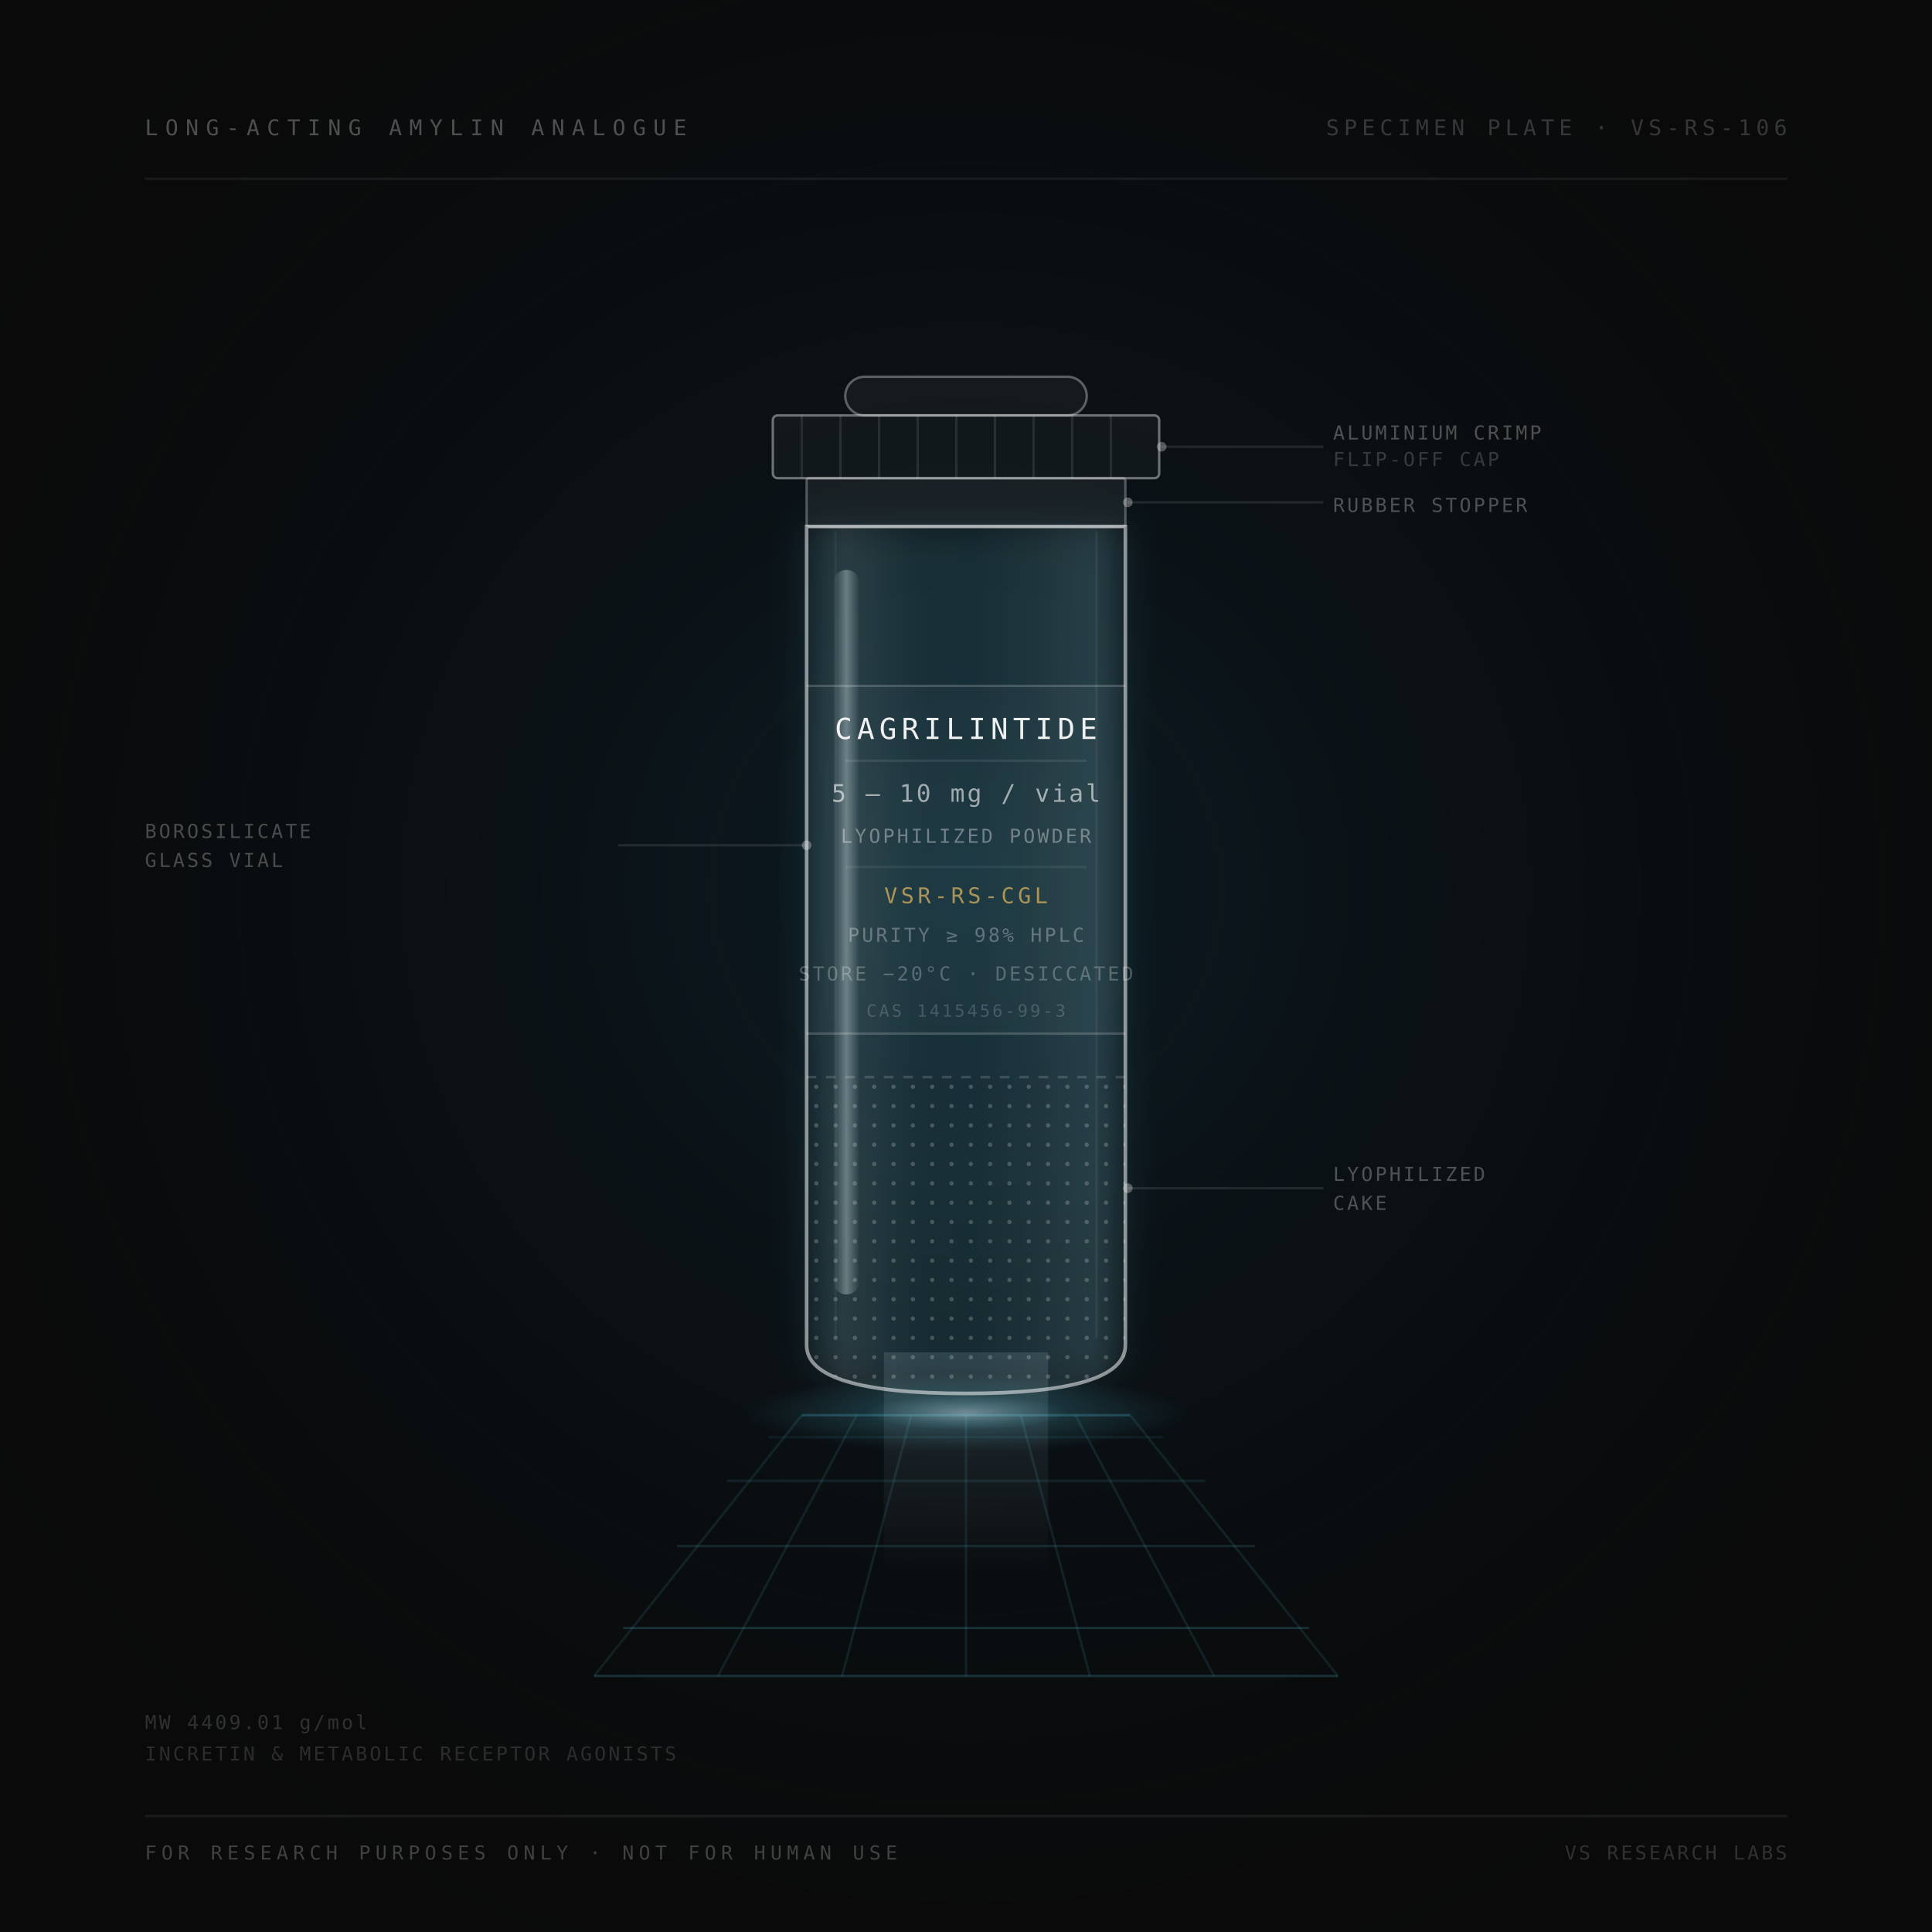
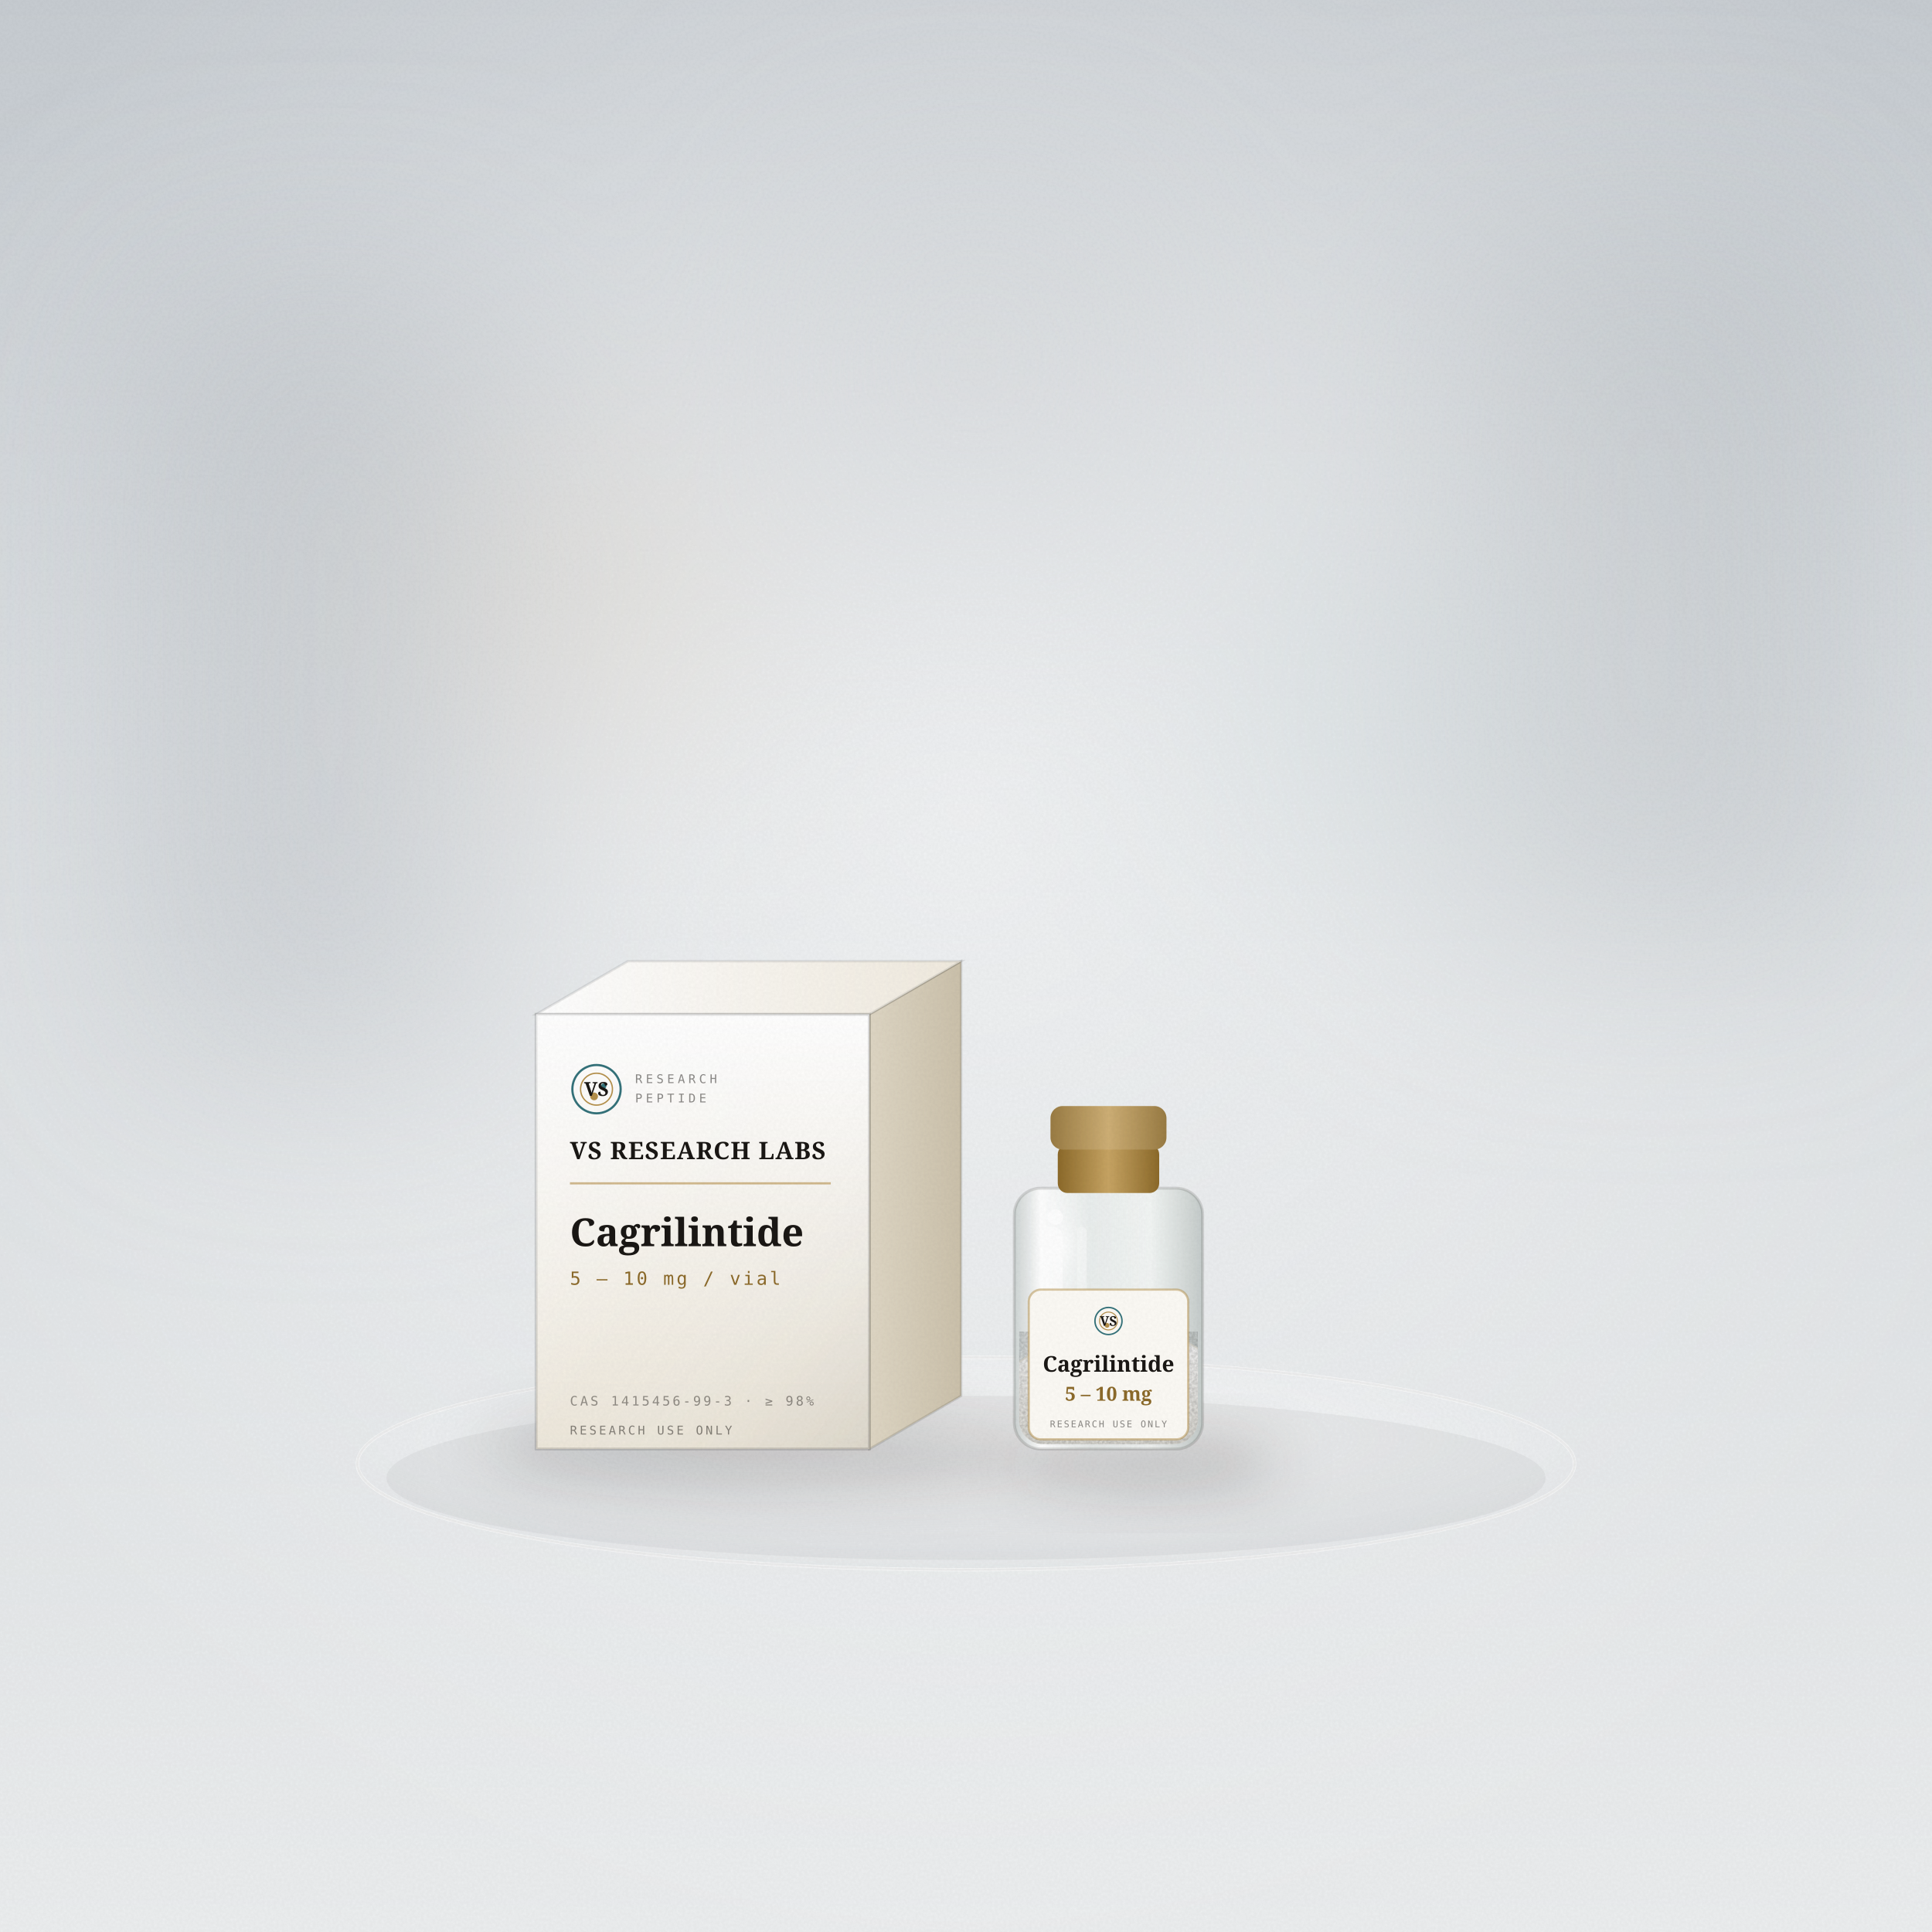
- <svg xmlns="http://www.w3.org/2000/svg" viewBox="0 0 800 800">
+ <svg xmlns="http://www.w3.org/2000/svg" viewBox="0 0 800 800" width="800" height="800" role="img" aria-label="Cagrilintide 5 – 10 mg — research carton and vial">
  <defs>
-     <pattern id="lyoDots" width="8" height="8" patternUnits="userSpaceOnUse">
-       <circle cx="2" cy="2" r="0.9" fill="rgba(255,255,255,0.2)" />
-     </pattern>
-     <clipPath id="vialFill">
-       <path d="M333 446 L333 557 Q333 576 400 576 Q467 576 467 557 L467 446 Z" />
+     <linearGradient id="lab" x1="0" y1="0" x2="0" y2="1">
+       <stop offset="0" stop-color="#C7CCD1" />
+       <stop offset="0.5" stop-color="#DCE0E3" />
+       <stop offset="1" stop-color="#ECEEEF" />
+     </linearGradient>
+     <radialGradient id="key" cx="50%" cy="42%" r="60%">
+       <stop offset="0" stop-color="#FFFFFF" stop-opacity="0.6" />
+       <stop offset="1" stop-color="#FFFFFF" stop-opacity="0" />
+     </radialGradient>
+     <filter id="blurXl" x="-60%" y="-60%" width="220%" height="220%">
+       <feGaussianBlur stdDeviation="42" />
+     </filter>
+     <filter id="shadow" x="-70%" y="-70%" width="240%" height="240%">
+       <feGaussianBlur stdDeviation="12" />
+     </filter>
+     <radialGradient id="disc" cx="50%" cy="38%" r="70%">
+       <stop offset="0" stop-color="#FFFFFF" stop-opacity="0.85" />
+       <stop offset="0.7" stop-color="#EDEFF1" stop-opacity="0.5" />
+       <stop offset="1" stop-color="#D7DBDE" stop-opacity="0.35" />
+     </radialGradient>
+     <linearGradient id="boxFront" x1="0" y1="0" x2="0" y2="1">
+       <stop offset="0" stop-color="#FFFFFF" />
+       <stop offset="1" stop-color="#EEE8DB" />
+     </linearGradient>
+     <linearGradient id="boxTop" x1="0" y1="0" x2="1" y2="0">
+       <stop offset="0" stop-color="#FFFFFF" />
+       <stop offset="1" stop-color="#F1EBDF" />
+     </linearGradient>
+     <linearGradient id="boxSide" x1="0" y1="0" x2="1" y2="0">
+       <stop offset="0" stop-color="#DED6C4" />
+       <stop offset="1" stop-color="#CBC1AB" />
+     </linearGradient>
+     <linearGradient id="boxDiag" x1="0" y1="0" x2="1" y2="1">
+       <stop offset="0" stop-color="#FFFFFF" stop-opacity="0.5" />
+       <stop offset="0.5" stop-color="#FFFFFF" stop-opacity="0" />
+       <stop offset="1" stop-color="#1A1714" stop-opacity="0.08" />
+     </linearGradient>
+     <linearGradient id="glass" x1="0" y1="0" x2="1" y2="0">
+       <stop offset="0" stop-color="#C9D0CF" stop-opacity="0.85" />
+       <stop offset="0.14" stop-color="#FFFFFF" stop-opacity="0.95" />
+       <stop offset="0.4" stop-color="#E9EEEC" stop-opacity="0.7" />
+       <stop offset="0.72" stop-color="#F4F7F5" stop-opacity="0.8" />
+       <stop offset="1" stop-color="#BEC6C4" stop-opacity="0.85" />
+     </linearGradient>
+     <linearGradient id="powder" x1="0" y1="0" x2="0" y2="1">
+       <stop offset="0" stop-color="#FFFFFF" />
+       <stop offset="1" stop-color="#E4E2DB" />
+     </linearGradient>
+     <filter id="grain">
+       <feTurbulence type="fractalNoise" baseFrequency="0.9" numOctaves="2" seed="7" result="n" />
+       <feColorMatrix in="n" type="matrix" values="0 0 0 0 0  0 0 0 0 0  0 0 0 0 0  0 0 0 0.6 0" />
+     </filter>
+     <filter id="film" x="0" y="0" width="100%" height="100%">
+       <feTurbulence type="fractalNoise" baseFrequency="0.85" numOctaves="2" seed="3" result="n" />
+       <feColorMatrix in="n" type="matrix" values="0 0 0 0 0  0 0 0 0 0  0 0 0 0 0  0 0 0 0.05 0" />
+     </filter>
+     <radialGradient id="spec" cx="50%" cy="50%" r="50%">
+       <stop offset="0" stop-color="#FFFFFF" stop-opacity="0.95" />
+       <stop offset="0.5" stop-color="#FFFFFF" stop-opacity="0.22" />
+       <stop offset="1" stop-color="#FFFFFF" stop-opacity="0" />
+     </radialGradient>
+     <linearGradient id="cap" x1="0" y1="0" x2="1" y2="0">
+       <stop offset="0" stop-color="#8C6A2A" />
+       <stop offset="0.5" stop-color="#C7A463" />
+       <stop offset="1" stop-color="#8C6A2A" />
+     </linearGradient>
+     <clipPath id="vialclip">
+       <rect x="2" y="42" width="74" height="104" rx="10" />
    </clipPath>
-     <radialGradient id="bgDepth" cx="0.5" cy="0.46" r="0.62">
-       <stop offset="0" stop-color="#0e2a38" stop-opacity="0.55" />
-       <stop offset="0.55" stop-color="#0a1822" stop-opacity="0.28" />
-       <stop offset="1" stop-color="#0a0a0a" stop-opacity="0" />
-     </radialGradient>
-     <radialGradient id="floorPool" cx="0.5" cy="0.5" r="0.5">
-       <stop offset="0" stop-color="#bfeffd" stop-opacity="0.5" />
-       <stop offset="0.45" stop-color="#5EDDF6" stop-opacity="0.16" />
-       <stop offset="1" stop-color="#5EDDF6" stop-opacity="0" />
-     </radialGradient>
-     <linearGradient id="glassBody" x1="0" y1="0" x2="1" y2="0">
-       <stop offset="0" stop-color="#ffffff" stop-opacity="0.02" />
-       <stop offset="0.12" stop-color="#ffffff" stop-opacity="0.085" />
-       <stop offset="0.34" stop-color="#ffffff" stop-opacity="0.015" />
-       <stop offset="0.52" stop-color="#ffffff" stop-opacity="0.008" />
-       <stop offset="0.72" stop-color="#ffffff" stop-opacity="0.04" />
-       <stop offset="0.9" stop-color="#cdeefb" stop-opacity="0.09" />
-       <stop offset="1" stop-color="#ffffff" stop-opacity="0.02" />
-     </linearGradient>
-     <linearGradient id="spec" x1="0" y1="0" x2="1" y2="0">
-       <stop offset="0" stop-color="#eafdff" stop-opacity="0" />
-       <stop offset="0.5" stop-color="#eafdff" stop-opacity="0.55" />
-       <stop offset="1" stop-color="#eafdff" stop-opacity="0" />
-     </linearGradient>
-     <linearGradient id="reflFade" x1="0" y1="0" x2="0" y2="1">
-       <stop offset="0" stop-color="#cdeefb" stop-opacity="0.13" />
-       <stop offset="1" stop-color="#cdeefb" stop-opacity="0" />
-     </linearGradient>
-     <filter id="vglow" x="-60%" y="-60%" width="220%" height="220%">
-       <feGaussianBlur stdDeviation="7" />
-     </filter>
  </defs>
-   <rect width="800" height="800" fill="#0a0a0a" />
-   <rect width="800" height="800" fill="url(#bgDepth)" />
-   <line x1="60" y1="74" x2="740" y2="74" stroke="rgba(255,255,255,0.07)" stroke-width="1" />
-   <text x="60" y="56" font-family="monospace" font-size="9" fill="rgba(255,255,255,0.28)" letter-spacing="3">LONG-ACTING AMYLIN ANALOGUE</text>
-   <text x="740" y="56" font-family="monospace" font-size="9" fill="rgba(255,255,255,0.18)" letter-spacing="2" text-anchor="end">SPECIMEN PLATE · VS-RS-106</text>
-   <g class="pad">
-     <line x1="332" y1="586" x2="468" y2="586" stroke="#5EDDF6" stroke-opacity="0.22" stroke-width="1" />
-     <line x1="332.0" y1="586" x2="246.0" y2="694" stroke="#5EDDF6" stroke-opacity="0.10" stroke-width="1" />
-     <line x1="354.7" y1="586" x2="297.3" y2="694" stroke="#5EDDF6" stroke-opacity="0.10" stroke-width="1" />
-     <line x1="377.3" y1="586" x2="348.7" y2="694" stroke="#5EDDF6" stroke-opacity="0.10" stroke-width="1" />
-     <line x1="400.0" y1="586" x2="400.0" y2="694" stroke="#5EDDF6" stroke-opacity="0.10" stroke-width="1" />
-     <line x1="422.7" y1="586" x2="451.3" y2="694" stroke="#5EDDF6" stroke-opacity="0.10" stroke-width="1" />
-     <line x1="445.3" y1="586" x2="502.7" y2="694" stroke="#5EDDF6" stroke-opacity="0.10" stroke-width="1" />
-     <line x1="468.0" y1="586" x2="554.0" y2="694" stroke="#5EDDF6" stroke-opacity="0.10" stroke-width="1" />
-     <line x1="318.2" y1="595.1" x2="481.8" y2="595.1" stroke="#5EDDF6" stroke-opacity="0.071" stroke-width="1" />
-     <line x1="301.0" y1="613.2" x2="499.0" y2="613.2" stroke="#5EDDF6" stroke-opacity="0.097" stroke-width="1" />
-     <line x1="280.4" y1="640.2" x2="519.6" y2="640.2" stroke="#5EDDF6" stroke-opacity="0.128" stroke-width="1" />
-     <line x1="258.0" y1="674.1" x2="542.0" y2="674.1" stroke="#5EDDF6" stroke-opacity="0.162" stroke-width="1" />
-     <line x1="246.0" y1="694.0" x2="554.0" y2="694.0" stroke="#5EDDF6" stroke-opacity="0.180" stroke-width="1" />
+   <rect width="800" height="800" fill="url(#lab)" />
+   <g filter="url(#blurXl)" opacity="0.6">
+     <rect x="60" y="120" width="150" height="320" rx="16" fill="#AEB4BA" />
+     <rect x="600" y="90" width="170" height="300" rx="16" fill="#B4BABF" />
+     <rect x="330" y="70" width="150" height="160" rx="14" fill="#C2C7CC" />
+     <circle cx="250" cy="250" r="70" fill="#C7A463" opacity="0.25" />
+     <circle cx="560" cy="300" r="64" fill="#62A0A6" opacity="0.22" />
  </g>
-   <path d="M334 218 L334 557 Q334 577 400 577 Q466 577 466 557 L466 218 Z" fill="#5EDDF6" opacity="0.12" filter="url(#vglow)" />
-   <ellipse cx="400" cy="585" rx="92" ry="16" fill="url(#floorPool)" />
-   <rect x="366" y="560" width="68" height="92" fill="url(#reflFade)" />
-   <rect x="350" y="156" width="100" height="16" rx="8" fill="rgba(255,255,255,0.04)" stroke="rgba(255,255,255,0.32)" stroke-width="1" />
-   <rect x="320" y="172" width="160" height="26" rx="2" fill="rgba(255,255,255,0.03)" stroke="rgba(255,255,255,0.4)" stroke-width="1" />
-   <line x1="332" y1="172" x2="332" y2="198" stroke="rgba(255,255,255,0.1)" stroke-width="1" />
-   <line x1="348" y1="172" x2="348" y2="198" stroke="rgba(255,255,255,0.1)" stroke-width="1" />
-   <line x1="364" y1="172" x2="364" y2="198" stroke="rgba(255,255,255,0.1)" stroke-width="1" />
-   <line x1="380" y1="172" x2="380" y2="198" stroke="rgba(255,255,255,0.1)" stroke-width="1" />
-   <line x1="396" y1="172" x2="396" y2="198" stroke="rgba(255,255,255,0.1)" stroke-width="1" />
-   <line x1="412" y1="172" x2="412" y2="198" stroke="rgba(255,255,255,0.1)" stroke-width="1" />
-   <line x1="428" y1="172" x2="428" y2="198" stroke="rgba(255,255,255,0.1)" stroke-width="1" />
-   <line x1="444" y1="172" x2="444" y2="198" stroke="rgba(255,255,255,0.1)" stroke-width="1" />
-   <line x1="460" y1="172" x2="460" y2="198" stroke="rgba(255,255,255,0.1)" stroke-width="1" />
-   <rect x="334" y="198" width="132" height="20" rx="1" fill="rgba(255,255,255,0.06)" stroke="rgba(255,255,255,0.28)" stroke-width="1" />
-   <path d="M334 218 L334 557 Q334 577 400 577 Q466 577 466 557 L466 218 Z" fill="url(#glassBody)" stroke="rgba(255,255,255,0.52)" stroke-width="1.5" />
-   <rect x="345" y="236" width="11" height="300" rx="5.5" fill="url(#spec)" opacity="0.6" />
-   <line x1="346" y1="220" x2="346" y2="554" stroke="rgba(255,255,255,0.05)" stroke-width="1" />
-   <line x1="454" y1="220" x2="454" y2="554" stroke="rgba(255,255,255,0.06)" stroke-width="1" />
-   <line x1="334" y1="446" x2="466" y2="446" stroke="rgba(255,255,255,0.16)" stroke-width="1" stroke-dasharray="4,4" />
-   <rect x="334" y="447" width="132" height="128" fill="url(#lyoDots)" clip-path="url(#vialFill)" />
-   <rect x="334" y="284" width="132" height="144" fill="rgba(255,255,255,0.025)" />
-   <line x1="334" y1="284" x2="466" y2="284" stroke="rgba(255,255,255,0.18)" stroke-width="1" />
-   <line x1="334" y1="428" x2="466" y2="428" stroke="rgba(255,255,255,0.18)" stroke-width="1" />
-   <text x="400" y="306" font-family="monospace" font-size="12" font-weight="500" fill="rgba(255,255,255,0.92)" letter-spacing="2" text-anchor="middle">CAGRILINTIDE</text>
-   <line x1="350" y1="315" x2="450" y2="315" stroke="rgba(255,255,255,0.09)" stroke-width="1" />
-   <text x="400" y="332" font-family="monospace" font-size="10" fill="rgba(255,255,255,0.58)" letter-spacing="1" text-anchor="middle">5 – 10 mg / vial</text>
-   <text x="400" y="349" font-family="monospace" font-size="8" fill="rgba(255,255,255,0.36)" letter-spacing="1" text-anchor="middle">LYOPHILIZED POWDER</text>
-   <line x1="350" y1="359" x2="450" y2="359" stroke="rgba(255,255,255,0.07)" stroke-width="1" />
-   <text x="400" y="374" font-family="monospace" font-size="9" fill="#C4A35A" letter-spacing="1.5" text-anchor="middle" opacity="0.85">VSR-RS-CGL</text>
-   <text x="400" y="390" font-family="monospace" font-size="8" fill="rgba(255,255,255,0.3)" letter-spacing="1" text-anchor="middle">PURITY ≥ 98% HPLC</text>
-   <text x="400" y="406" font-family="monospace" font-size="8" fill="rgba(255,255,255,0.26)" letter-spacing="1" text-anchor="middle">STORE −20°C · DESICCATED</text>
-   <text x="400" y="421" font-family="monospace" font-size="7" fill="rgba(255,255,255,0.18)" letter-spacing="1" text-anchor="middle">CAS 1415456-99-3</text>
-   <line x1="481" y1="185" x2="548" y2="185" stroke="rgba(255,255,255,0.1)" stroke-width="1" />
-   <circle cx="481" cy="185" r="2" fill="rgba(255,255,255,0.3)" />
-   <text x="552" y="182" font-family="monospace" font-size="8" fill="rgba(255,255,255,0.28)" letter-spacing="1">ALUMINIUM CRIMP</text>
-   <text x="552" y="193" font-family="monospace" font-size="8" fill="rgba(255,255,255,0.18)" letter-spacing="1">FLIP-OFF CAP</text>
-   <line x1="467" y1="208" x2="548" y2="208" stroke="rgba(255,255,255,0.1)" stroke-width="1" />
-   <circle cx="467" cy="208" r="2" fill="rgba(255,255,255,0.3)" />
-   <text x="552" y="212" font-family="monospace" font-size="8" fill="rgba(255,255,255,0.28)" letter-spacing="1">RUBBER STOPPER</text>
-   <line x1="467" y1="492" x2="548" y2="492" stroke="rgba(255,255,255,0.1)" stroke-width="1" />
-   <circle cx="467" cy="492" r="2" fill="rgba(255,255,255,0.3)" />
-   <text x="552" y="489" font-family="monospace" font-size="8" fill="rgba(255,255,255,0.28)" letter-spacing="1">LYOPHILIZED</text>
-   <text x="552" y="501" font-family="monospace" font-size="8" fill="rgba(255,255,255,0.28)" letter-spacing="1">CAKE</text>
-   <line x1="334" y1="350" x2="256" y2="350" stroke="rgba(255,255,255,0.1)" stroke-width="1" />
-   <circle cx="334" cy="350" r="2" fill="rgba(255,255,255,0.3)" />
-   <text x="60" y="347" font-family="monospace" font-size="8" fill="rgba(255,255,255,0.26)" letter-spacing="1">BOROSILICATE</text>
-   <text x="60" y="359" font-family="monospace" font-size="8" fill="rgba(255,255,255,0.26)" letter-spacing="1">GLASS VIAL</text>
-   <text x="60" y="716" font-family="monospace" font-size="8" fill="rgba(255,255,255,0.16)" letter-spacing="1">MW 4409.01 g/mol</text>
-   <text x="60" y="729" font-family="monospace" font-size="8" fill="rgba(255,255,255,0.14)" letter-spacing="1">INCRETIN &amp; METABOLIC RECEPTOR AGONISTS</text>
-   <line x1="60" y1="752" x2="740" y2="752" stroke="rgba(255,255,255,0.07)" stroke-width="1" />
-   <text x="60" y="770" font-family="monospace" font-size="8" fill="rgba(255,255,255,0.22)" letter-spacing="2">FOR RESEARCH PURPOSES ONLY · NOT FOR HUMAN USE</text>
-   <text x="740" y="770" font-family="monospace" font-size="8" fill="rgba(255,255,255,0.16)" letter-spacing="1" text-anchor="end">VS RESEARCH LABS</text>
+   <rect width="800" height="800" fill="url(#key)" />
+   <ellipse cx="400" cy="606" rx="252" ry="44" fill="url(#disc)" />
+   <ellipse cx="400" cy="606" rx="252" ry="44" fill="none" stroke="#FFFFFF" stroke-opacity="0.8" stroke-width="1.4" />
+   <ellipse cx="400" cy="606" rx="252" ry="44" fill="none" stroke="#1A1714" stroke-opacity="0.06" stroke-width="1" />
+   <ellipse cx="400" cy="612" rx="240" ry="34" fill="#1A1714" opacity="0.05" />
+   <ellipse cx="318" cy="600" rx="118" ry="16" fill="#1A1714" opacity="0.18" filter="url(#shadow)" />
+   <ellipse cx="476" cy="606" rx="56" ry="12" fill="#1A1714" opacity="0.2" filter="url(#shadow)" />
+   <g>
+     <polygon points="360,420 398,398 398,578 360,600" fill="url(#boxSide)" stroke="#1A1714" stroke-opacity="0.13" stroke-width="1" />
+     <polygon points="222,420 260,398 398,398 360,420" fill="url(#boxTop)" stroke="#1A1714" stroke-opacity="0.1" stroke-width="1" />
+     <rect x="222" y="420" width="138" height="180" fill="url(#boxFront)" stroke="#1A1714" stroke-opacity="0.15" stroke-width="1.2" />
+     <rect x="222" y="420" width="138" height="180" fill="url(#boxDiag)" />
+     <g transform="translate(236,440)">
+       <g transform="translate(11,11)">
+         <circle r="10" fill="none" stroke="#34727A" stroke-width="0.9" />
+         <circle r="6.6" fill="none" stroke="#B5904B" stroke-width="0.55" />
+         <circle cx="-1" cy="3" r="1.6" fill="#B5904B" />
+         <circle cx="3" cy="-1.3" r="1.1" fill="#34727A" />
+         <text y="2.8" text-anchor="middle" font-family="'Cormorant Garamond',serif" font-weight="600" font-size="8" fill="#1A1714">VS</text>
+       </g>
+       <text x="27" y="8.5" font-family="'IBM Plex Mono',monospace" font-size="5" letter-spacing="1.4" fill="#1A1714" opacity="0.5">RESEARCH</text>
+       <text x="27" y="16.5" font-family="'IBM Plex Mono',monospace" font-size="5" letter-spacing="1.4" fill="#1A1714" opacity="0.5">PEPTIDE</text>
+       <text x="0" y="40" font-family="'Cormorant Garamond',serif" font-weight="700" font-size="10" letter-spacing="0.4" fill="#1A1714">VS RESEARCH LABS</text>
+       <line x1="0" y1="50" x2="108" y2="50" stroke="#B5904B" stroke-opacity="0.6" stroke-width="0.9" />
+       <text x="0" y="76" font-family="'Cormorant Garamond',serif" font-weight="600" font-size="16" fill="#1A1714">Cagrilintide</text>
+       <text x="0" y="92" font-family="'IBM Plex Mono',monospace" font-size="7.5" letter-spacing="1" fill="#8C6A2A">5 – 10 mg / vial</text>
+       <text x="0" y="142" font-family="'IBM Plex Mono',monospace" font-size="5.4" letter-spacing="1" fill="#1A1714" opacity="0.45">CAS 1415456-99-3 · ≥ 98%</text>
+       <text x="0" y="154" font-family="'IBM Plex Mono',monospace" font-size="5" letter-spacing="1" fill="#1A1714" opacity="0.5">RESEARCH USE ONLY</text>
+     </g>
+   </g>
+   <g transform="translate(420,452)">
+     <rect x="0" y="40" width="78" height="108" rx="11" fill="url(#glass)" stroke="#1A1714" stroke-opacity="0.14" stroke-width="1.2" />
+     <g clip-path="url(#vialclip)">
+       <path d="M2 112 q14 -10 26 -4 q12 6 24 -2 q14 -8 26 2 V148 H2 Z" fill="url(#powder)" />
+       <rect x="2" y="104" width="74" height="44" fill="#FFFFFF" filter="url(#grain)" opacity="0.4" />
+       <path d="M2 112 q14 -10 26 -4 q12 6 24 -2 q14 -8 26 2" fill="none" stroke="#CFCCC2" stroke-width="0.8" opacity="0.7" />
+     </g>
+     <rect x="11" y="56" width="9" height="78" rx="4" fill="#FFFFFF" opacity="0.7" />
+     <rect x="26" y="56" width="4" height="70" rx="2" fill="#FFFFFF" opacity="0.35" />
+     <ellipse cx="20" cy="64" rx="12" ry="26" fill="url(#spec)" opacity="0.85" />
+     <circle cx="17" cy="52" r="3.2" fill="#FFFFFF" opacity="0.9" />
+     <rect x="18" y="22" width="42" height="20" rx="4" fill="url(#cap)" />
+     <rect x="15" y="6" width="48" height="18" rx="5" fill="url(#cap)" />
+     <rect x="15" y="6" width="48" height="18" rx="5" fill="#FFFFFF" opacity="0.12" />
+     <rect x="6" y="82" width="66" height="62" rx="5" fill="#FCFAF5" stroke="#B5904B" stroke-opacity="0.5" stroke-width="0.9" />
+     <g transform="translate(39,95)">
+       <circle r="5.6" fill="none" stroke="#34727A" stroke-width="0.6" />
+       <circle r="3.7" fill="none" stroke="#B5904B" stroke-width="0.4" />
+       <circle cx="-0.6" cy="1.8" r="1" fill="#B5904B" />
+       <text y="2" text-anchor="middle" font-family="'Cormorant Garamond',serif" font-weight="600" font-size="5.6" fill="#1A1714">VS</text>
+     </g>
+     <text x="39" y="116" text-anchor="middle" font-family="'Cormorant Garamond',serif" font-weight="600" font-size="9" fill="#1A1714">Cagrilintide</text>
+     <text x="39" y="128" text-anchor="middle" font-family="'Cormorant Garamond',serif" font-weight="600" font-size="8" fill="#8C6A2A">5 – 10 mg</text>
+     <text x="39" y="139" text-anchor="middle" font-family="'IBM Plex Mono',monospace" font-size="3.8" letter-spacing="0.6" fill="#1A1714" opacity="0.5">RESEARCH USE ONLY</text>
+   </g>
+   <rect width="800" height="800" filter="url(#film)" style="mix-blend-mode:multiply" opacity="0.7" />
</svg>
